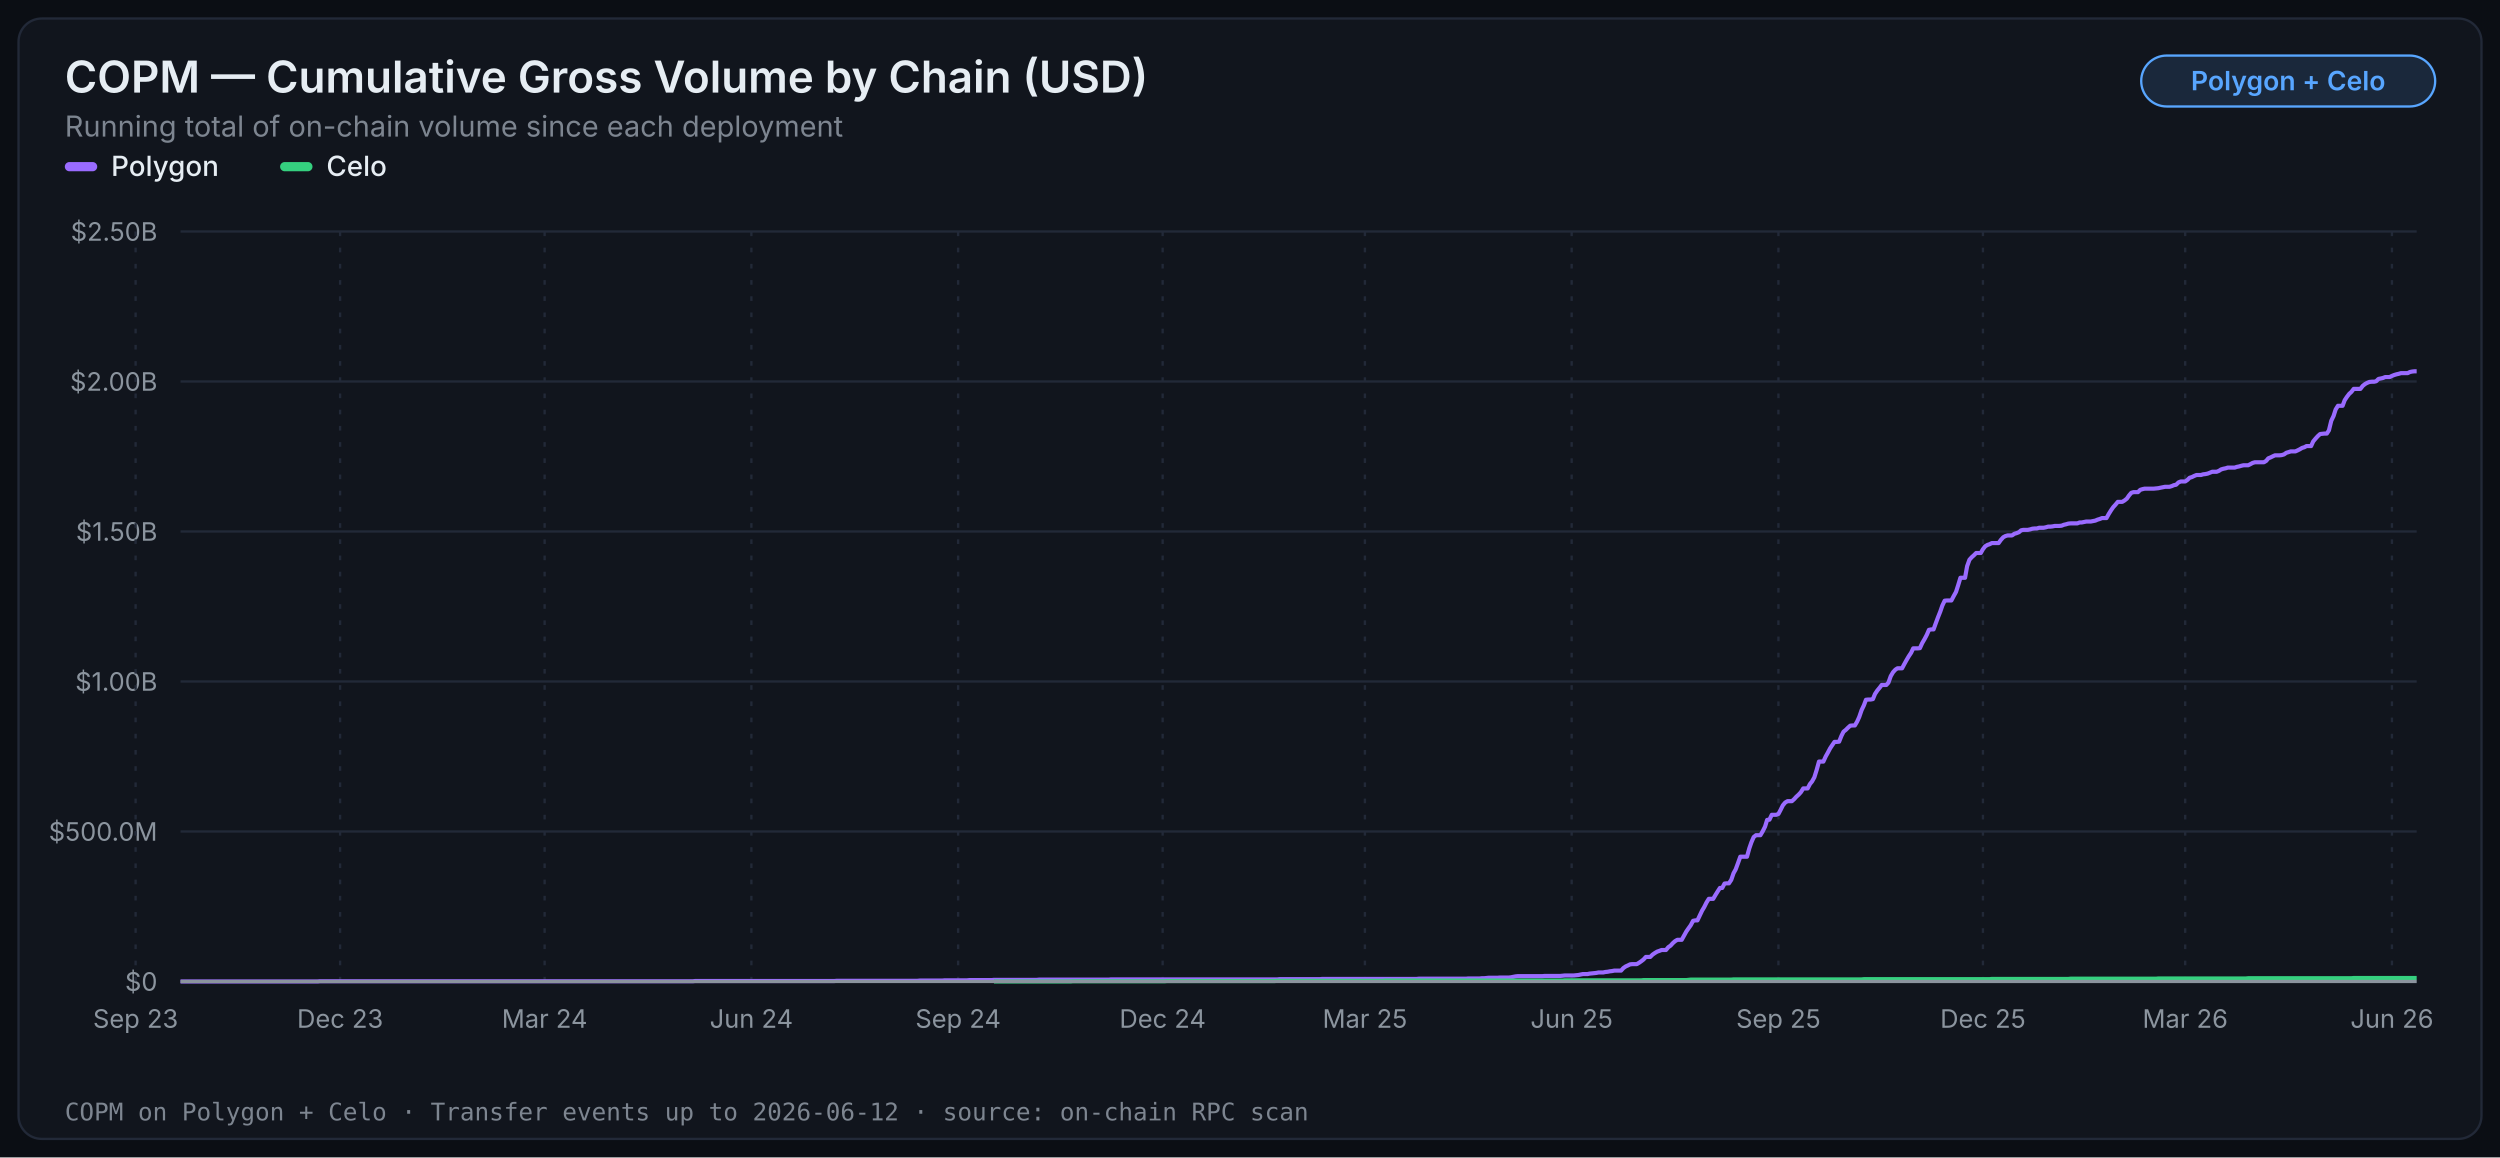
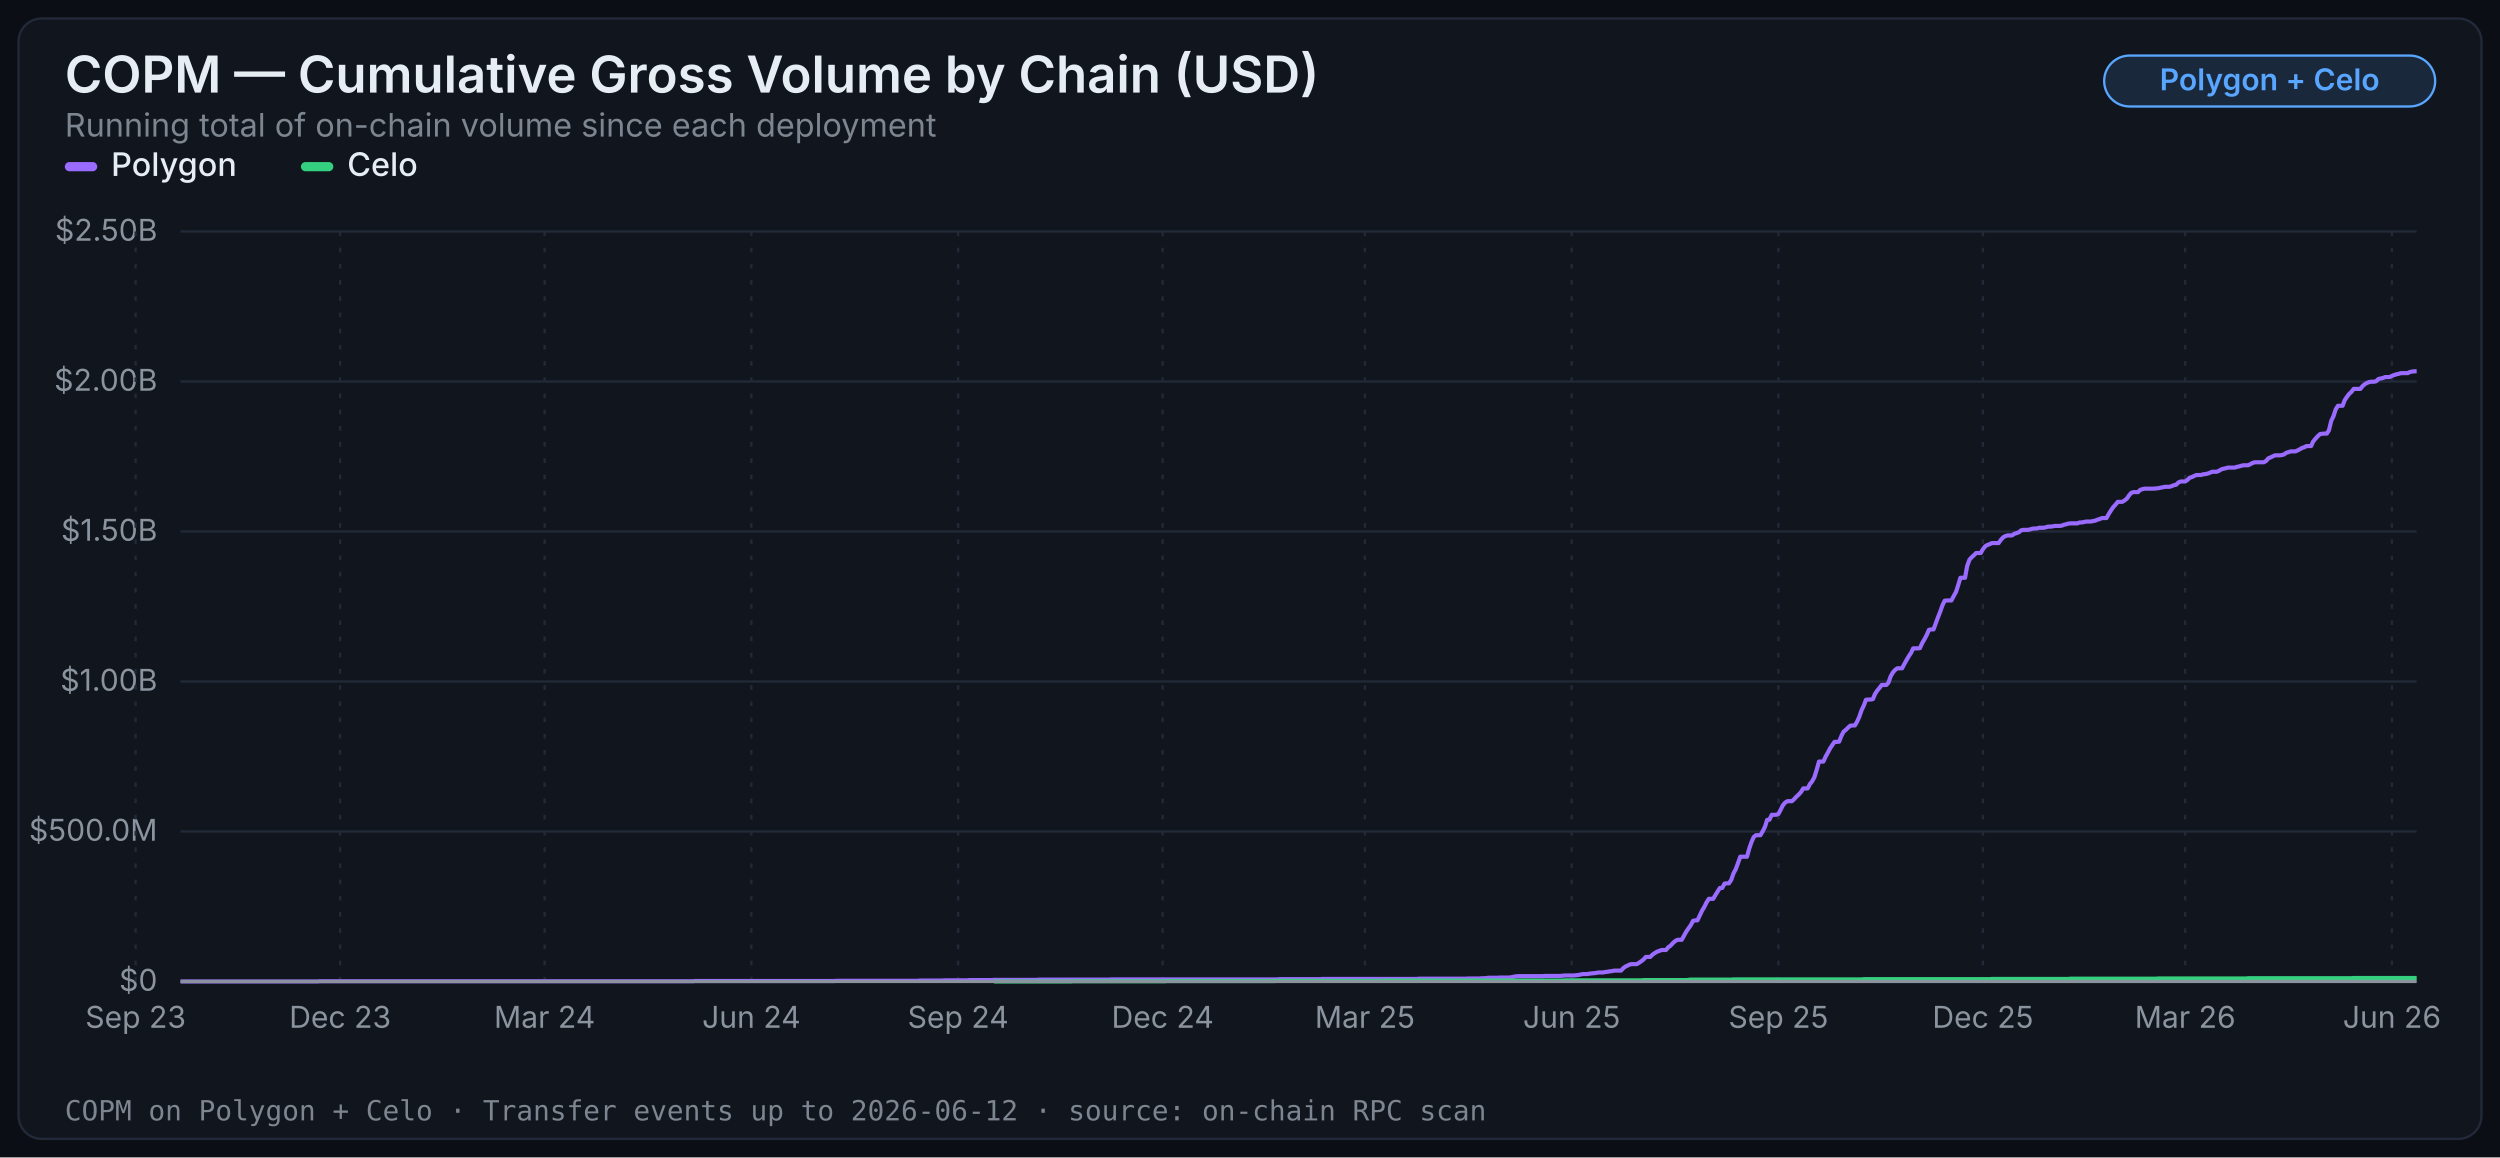
<svg xmlns="http://www.w3.org/2000/svg" width="1080" height="500" viewBox="0 0 1080 500" role="img" aria-label="COPM — Cumulative Gross Volume by Chain (USD)">
  <style>
-     .title { font: 600 19px -apple-system, 'Segoe UI', system-ui, sans-serif; fill: #e6edf3; }
-     .subtitle { font: 400 12.5px -apple-system, 'Segoe UI', system-ui, sans-serif; fill: #7d8590; }
-     .axis { font: 400 11px -apple-system, 'Segoe UI', system-ui, sans-serif; fill: #8b949e; }
-     .label { font: 500 12px -apple-system, 'Segoe UI', system-ui, sans-serif; fill: #e6edf3; }
-     .annot { font: 600 11.5px -apple-system, 'Segoe UI', system-ui, sans-serif; }
-     .badge { font: 600 11.5px -apple-system, 'Segoe UI', system-ui, sans-serif; }
-     .footer { font: 400 10.5px ui-monospace, 'SF Mono', Menlo, monospace; fill: #7d8590; }
+     .title { font: 600 22px -apple-system, 'Segoe UI', system-ui, sans-serif; fill: #e6edf3; }
+     .subtitle { font: 400 14px -apple-system, 'Segoe UI', system-ui, sans-serif; fill: #7d8590; }
+     .axis { font: 400 13px -apple-system, 'Segoe UI', system-ui, sans-serif; fill: #8b949e; }
+     .label { font: 500 14px -apple-system, 'Segoe UI', system-ui, sans-serif; fill: #e6edf3; }
+     .annot { font: 600 13px -apple-system, 'Segoe UI', system-ui, sans-serif; }
+     .badge { font: 600 13px -apple-system, 'Segoe UI', system-ui, sans-serif; }
+     .footer { font: 400 12px ui-monospace, 'SF Mono', Menlo, monospace; fill: #7d8590; }
  </style>
  <defs />
  <rect width="1080" height="500" fill="#0b0e14" />
  <rect x="8" y="8" width="1064" height="484" rx="10" fill="#11151d" stroke="#222938" stroke-width="1" />
  <text x="28" y="40" class="title">COPM — Cumulative Gross Volume by Chain (USD)</text>
-   <rect x="925" y="24" width="127" height="22" rx="11" fill="#58a6ff22" stroke="#58a6ff" stroke-width="1" />
-   <text x="988.5" y="39" class="badge" fill="#58a6ff" text-anchor="middle">Polygon + Celo</text>
+   <rect x="909" y="24" width="143" height="22" rx="11" fill="#58a6ff22" stroke="#58a6ff" stroke-width="1" />
+   <text x="980.5" y="39" class="badge" fill="#58a6ff" text-anchor="middle">Polygon + Celo</text>
  <text x="28" y="59" class="subtitle">Running total of on-chain volume since each deployment</text>
  <line x1="78" y1="424" x2="1044" y2="424" stroke="#222938" stroke-width="1" />
  <text x="68" y="428" class="axis" text-anchor="end">$0</text>
  <line x1="78" y1="359.2" x2="1044" y2="359.2" stroke="#222938" stroke-width="1" />
  <text x="68" y="363.2" class="axis" text-anchor="end">$500.0M</text>
  <line x1="78" y1="294.4" x2="1044" y2="294.4" stroke="#222938" stroke-width="1" />
  <text x="68" y="298.4" class="axis" text-anchor="end">$1.00B</text>
  <line x1="78" y1="229.6" x2="1044" y2="229.6" stroke="#222938" stroke-width="1" />
  <text x="68" y="233.6" class="axis" text-anchor="end">$1.50B</text>
  <line x1="78" y1="164.8" x2="1044" y2="164.8" stroke="#222938" stroke-width="1" />
  <text x="68" y="168.8" class="axis" text-anchor="end">$2.00B</text>
  <line x1="78" y1="100" x2="1044" y2="100" stroke="#222938" stroke-width="1" />
  <text x="68" y="104" class="axis" text-anchor="end">$2.50B</text>
  <line x1="58.583" y1="100" x2="58.583" y2="424" stroke="#222938" stroke-width="1" stroke-dasharray="2,5" />
  <text x="58.583" y="444" class="axis" text-anchor="middle">Sep 23</text>
  <line x1="146.931" y1="100" x2="146.931" y2="424" stroke="#222938" stroke-width="1" stroke-dasharray="2,5" />
  <text x="146.931" y="444" class="axis" text-anchor="middle">Dec 23</text>
  <line x1="235.278" y1="100" x2="235.278" y2="424" stroke="#222938" stroke-width="1" stroke-dasharray="2,5" />
  <text x="235.278" y="444" class="axis" text-anchor="middle">Mar 24</text>
  <line x1="324.597" y1="100" x2="324.597" y2="424" stroke="#222938" stroke-width="1" stroke-dasharray="2,5" />
  <text x="324.597" y="444" class="axis" text-anchor="middle">Jun 24</text>
  <line x1="413.916" y1="100" x2="413.916" y2="424" stroke="#222938" stroke-width="1" stroke-dasharray="2,5" />
  <text x="413.916" y="444" class="axis" text-anchor="middle">Sep 24</text>
  <line x1="502.263" y1="100" x2="502.263" y2="424" stroke="#222938" stroke-width="1" stroke-dasharray="2,5" />
  <text x="502.263" y="444" class="axis" text-anchor="middle">Dec 24</text>
  <line x1="589.64" y1="100" x2="589.64" y2="424" stroke="#222938" stroke-width="1" stroke-dasharray="2,5" />
  <text x="589.64" y="444" class="axis" text-anchor="middle">Mar 25</text>
  <line x1="678.959" y1="100" x2="678.959" y2="424" stroke="#222938" stroke-width="1" stroke-dasharray="2,5" />
  <text x="678.959" y="444" class="axis" text-anchor="middle">Jun 25</text>
  <line x1="768.277" y1="100" x2="768.277" y2="424" stroke="#222938" stroke-width="1" stroke-dasharray="2,5" />
  <text x="768.277" y="444" class="axis" text-anchor="middle">Sep 25</text>
  <line x1="856.625" y1="100" x2="856.625" y2="424" stroke="#222938" stroke-width="1" stroke-dasharray="2,5" />
  <text x="856.625" y="444" class="axis" text-anchor="middle">Dec 25</text>
  <line x1="944.002" y1="100" x2="944.002" y2="424" stroke="#222938" stroke-width="1" stroke-dasharray="2,5" />
  <text x="944.002" y="444" class="axis" text-anchor="middle">Mar 26</text>
  <line x1="1033.321" y1="100" x2="1033.321" y2="424" stroke="#222938" stroke-width="1" stroke-dasharray="2,5" />
  <text x="1033.321" y="444" class="axis" text-anchor="middle">Jun 26</text>
  <rect x="28" y="70" width="14" height="4" rx="2" fill="#9a6bff" />
  <text x="48" y="76" class="label">Polygon</text>
-   <rect x="121" y="70" width="14" height="4" rx="2" fill="#35d07f" />
-   <text x="141" y="76" class="label">Celo</text>
+   <rect x="130" y="70" width="14" height="4" rx="2" fill="#35d07f" />
+   <text x="150" y="76" class="label">Celo</text>
  <path d="M 78.0 424.0 L 79.0 424.0 L 79.9 424.0 L 80.9 424.0 L 81.9 424.0 L 82.9 424.0 L 83.8 424.0 L 84.8 424.0 L 85.8 424.0 L 86.7 424.0 L 87.7 424.0 L 88.7 424.0 L 89.7 424.0 L 90.6 424.0 L 91.6 424.0 L 92.6 424.0 L 93.5 424.0 L 94.5 424.0 L 95.5 424.0 L 96.4 424.0 L 97.4 424.0 L 98.4 424.0 L 99.4 424.0 L 100.3 424.0 L 101.3 424.0 L 102.3 424.0 L 103.2 424.0 L 104.2 424.0 L 105.2 424.0 L 106.2 424.0 L 107.1 424.0 L 108.1 424.0 L 109.1 424.0 L 110.0 424.0 L 111.0 424.0 L 112.0 424.0 L 113.0 424.0 L 113.9 424.0 L 114.9 424.0 L 115.9 424.0 L 116.8 424.0 L 117.8 424.0 L 118.8 424.0 L 119.7 424.0 L 120.7 424.0 L 121.7 424.0 L 122.7 424.0 L 123.6 424.0 L 124.6 424.0 L 125.6 424.0 L 126.5 424.0 L 127.5 424.0 L 128.5 424.0 L 129.5 424.0 L 130.4 424.0 L 131.4 424.0 L 132.4 424.0 L 133.3 424.0 L 134.3 424.0 L 135.3 424.0 L 136.3 424.0 L 137.2 424.0 L 138.2 423.9 L 139.2 423.9 L 140.1 423.9 L 141.1 423.9 L 142.1 423.9 L 143.0 423.9 L 144.0 423.9 L 145.0 423.9 L 146.0 423.9 L 146.9 423.9 L 147.9 423.9 L 148.9 423.9 L 149.8 423.9 L 150.8 423.9 L 151.8 423.9 L 152.8 423.9 L 153.7 423.9 L 154.7 423.9 L 155.7 423.9 L 156.6 423.9 L 157.6 423.9 L 158.6 423.9 L 159.6 423.9 L 160.5 423.9 L 161.5 423.9 L 162.5 423.9 L 163.4 423.9 L 164.4 423.9 L 165.4 423.9 L 166.3 423.9 L 167.3 423.9 L 168.3 423.9 L 169.3 423.9 L 170.2 423.9 L 171.2 423.9 L 172.2 423.9 L 173.1 423.9 L 174.1 423.9 L 175.1 423.9 L 176.1 423.9 L 177.0 423.9 L 178.0 423.9 L 179.0 423.9 L 179.9 423.9 L 180.9 423.9 L 181.9 423.9 L 182.9 423.9 L 183.8 423.9 L 184.8 423.9 L 185.8 423.9 L 186.7 423.9 L 187.7 423.9 L 188.7 423.9 L 189.6 423.9 L 190.6 423.9 L 191.6 423.9 L 192.6 423.9 L 193.5 423.9 L 194.5 423.9 L 195.5 423.9 L 196.4 423.9 L 197.4 423.9 L 198.4 423.9 L 199.4 423.9 L 200.3 423.9 L 201.3 423.9 L 202.3 423.9 L 203.2 423.9 L 204.2 423.9 L 205.2 423.9 L 206.2 423.9 L 207.1 423.9 L 208.1 423.9 L 209.1 423.9 L 210.0 423.9 L 211.0 423.9 L 212.0 423.9 L 212.9 423.9 L 213.9 423.9 L 214.9 423.9 L 215.9 423.9 L 216.8 423.9 L 217.8 423.9 L 218.8 423.9 L 219.7 423.9 L 220.7 423.9 L 221.7 423.9 L 222.7 423.9 L 223.6 423.9 L 224.6 423.9 L 225.6 423.9 L 226.5 423.9 L 227.5 423.9 L 228.5 423.9 L 229.5 423.9 L 230.4 423.9 L 231.4 423.9 L 232.4 423.9 L 233.3 423.9 L 234.3 423.9 L 235.3 423.9 L 236.2 423.9 L 237.2 423.9 L 238.2 423.9 L 239.2 423.9 L 240.1 423.9 L 241.1 423.9 L 242.1 423.9 L 243.0 423.9 L 244.0 423.9 L 245.0 423.9 L 246.0 423.9 L 246.9 423.9 L 247.9 423.9 L 248.9 423.9 L 249.8 423.9 L 250.8 423.9 L 251.8 423.9 L 252.8 423.9 L 253.7 423.9 L 254.7 423.9 L 255.7 423.9 L 256.6 423.9 L 257.6 423.9 L 258.6 423.9 L 259.5 423.9 L 260.5 423.9 L 261.5 423.9 L 262.5 423.9 L 263.4 423.9 L 264.4 423.9 L 265.4 423.9 L 266.3 423.9 L 267.3 423.9 L 268.3 423.9 L 269.3 423.9 L 270.2 423.9 L 271.2 423.9 L 272.2 423.9 L 273.1 423.9 L 274.1 423.9 L 275.1 423.9 L 276.1 423.9 L 277.0 423.9 L 278.0 423.9 L 279.0 423.9 L 279.9 423.9 L 280.9 423.9 L 281.9 423.9 L 282.9 423.9 L 283.8 423.9 L 284.8 423.9 L 285.8 423.9 L 286.7 423.9 L 287.7 423.9 L 288.7 423.9 L 289.6 423.9 L 290.6 423.9 L 291.6 423.9 L 292.6 423.9 L 293.5 423.9 L 294.5 423.9 L 295.5 423.9 L 296.4 423.9 L 297.4 423.9 L 298.4 423.9 L 299.4 423.9 L 300.3 423.8 L 301.3 423.8 L 302.3 423.8 L 303.2 423.8 L 304.2 423.8 L 305.2 423.8 L 306.2 423.8 L 307.1 423.8 L 308.1 423.8 L 309.1 423.8 L 310.0 423.8 L 311.0 423.8 L 312.0 423.8 L 312.9 423.8 L 313.9 423.8 L 314.9 423.8 L 315.9 423.8 L 316.8 423.8 L 317.8 423.8 L 318.8 423.8 L 319.7 423.8 L 320.7 423.8 L 321.7 423.8 L 322.7 423.8 L 323.6 423.8 L 324.6 423.8 L 325.6 423.8 L 326.5 423.8 L 327.5 423.8 L 328.5 423.8 L 329.5 423.8 L 330.4 423.8 L 331.4 423.8 L 332.4 423.8 L 333.3 423.8 L 334.3 423.8 L 335.3 423.8 L 336.2 423.8 L 337.2 423.8 L 338.2 423.8 L 339.2 423.8 L 340.1 423.8 L 341.1 423.8 L 342.1 423.8 L 343.0 423.8 L 344.0 423.8 L 345.0 423.8 L 346.0 423.8 L 346.9 423.8 L 347.9 423.8 L 348.9 423.8 L 349.8 423.8 L 350.8 423.8 L 351.8 423.8 L 352.8 423.8 L 353.7 423.8 L 354.7 423.8 L 355.7 423.8 L 356.6 423.8 L 357.6 423.8 L 358.6 423.8 L 359.5 423.8 L 360.5 423.8 L 361.5 423.7 L 362.5 423.7 L 363.4 423.7 L 364.4 423.7 L 365.4 423.7 L 366.3 423.7 L 367.3 423.7 L 368.3 423.7 L 369.3 423.7 L 370.2 423.7 L 371.2 423.7 L 372.2 423.7 L 373.1 423.7 L 374.1 423.7 L 375.1 423.7 L 376.1 423.7 L 377.0 423.7 L 378.0 423.7 L 379.0 423.7 L 379.9 423.7 L 380.9 423.7 L 381.9 423.7 L 382.8 423.7 L 383.8 423.7 L 384.8 423.7 L 385.8 423.7 L 386.7 423.7 L 387.7 423.7 L 388.7 423.7 L 389.6 423.7 L 390.6 423.7 L 391.6 423.7 L 392.6 423.7 L 393.5 423.7 L 394.5 423.7 L 395.5 423.7 L 396.4 423.7 L 397.4 423.6 L 398.4 423.6 L 399.4 423.6 L 400.3 423.6 L 401.3 423.6 L 402.3 423.6 L 403.2 423.6 L 404.2 423.6 L 405.2 423.6 L 406.1 423.6 L 407.1 423.6 L 408.1 423.5 L 409.1 423.5 L 410.0 423.5 L 411.0 423.5 L 412.0 423.5 L 412.9 423.5 L 413.9 423.5 L 414.9 423.5 L 415.9 423.5 L 416.8 423.5 L 417.8 423.5 L 418.8 423.4 L 419.7 423.4 L 420.7 423.4 L 421.7 423.4 L 422.7 423.4 L 423.6 423.4 L 424.6 423.4 L 425.6 423.4 L 426.5 423.4 L 427.5 423.4 L 428.5 423.4 L 429.4 423.3 L 430.4 423.3 L 431.4 423.3 L 432.4 423.3 L 433.3 423.3 L 434.3 423.3 L 435.3 423.3 L 436.2 423.3 L 437.2 423.3 L 438.2 423.3 L 439.2 423.3 L 440.1 423.3 L 441.1 423.3 L 442.1 423.3 L 443.0 423.3 L 444.0 423.3 L 445.0 423.3 L 446.0 423.3 L 446.9 423.3 L 447.9 423.3 L 448.9 423.2 L 449.8 423.2 L 450.8 423.2 L 451.8 423.2 L 452.7 423.2 L 453.7 423.2 L 454.7 423.2 L 455.7 423.2 L 456.6 423.2 L 457.6 423.2 L 458.6 423.2 L 459.5 423.2 L 460.5 423.2 L 461.5 423.2 L 462.5 423.2 L 463.4 423.2 L 464.4 423.2 L 465.4 423.2 L 466.3 423.2 L 467.3 423.2 L 468.3 423.2 L 469.3 423.2 L 470.2 423.2 L 471.2 423.2 L 472.2 423.2 L 473.1 423.2 L 474.1 423.2 L 475.1 423.2 L 476.1 423.2 L 477.0 423.2 L 478.0 423.2 L 479.0 423.2 L 479.9 423.1 L 480.9 423.1 L 481.9 423.1 L 482.8 423.1 L 483.8 423.1 L 484.8 423.1 L 485.8 423.1 L 486.7 423.1 L 487.7 423.1 L 488.7 423.1 L 489.6 423.1 L 490.6 423.1 L 491.6 423.1 L 492.6 423.1 L 493.5 423.1 L 494.5 423.1 L 495.5 423.1 L 496.4 423.1 L 497.4 423.1 L 498.4 423.1 L 499.4 423.1 L 500.3 423.1 L 501.3 423.1 L 502.3 423.1 L 503.2 423.1 L 504.2 423.1 L 505.2 423.1 L 506.1 423.1 L 507.1 423.1 L 508.1 423.1 L 509.1 423.1 L 510.0 423.1 L 511.0 423.1 L 512.0 423.1 L 512.9 423.1 L 513.9 423.1 L 514.9 423.1 L 515.9 423.1 L 516.8 423.1 L 517.8 423.1 L 518.8 423.1 L 519.7 423.1 L 520.7 423.1 L 521.7 423.1 L 522.7 423.1 L 523.6 423.1 L 524.6 423.1 L 525.6 423.1 L 526.5 423.1 L 527.5 423.1 L 528.5 423.1 L 529.4 423.1 L 530.4 423.1 L 531.4 423.1 L 532.4 423.1 L 533.3 423.1 L 534.3 423.1 L 535.3 423.1 L 536.2 423.1 L 537.2 423.1 L 538.2 423.1 L 539.2 423.1 L 540.1 423.1 L 541.1 423.1 L 542.1 423.1 L 543.0 423.1 L 544.0 423.1 L 545.0 423.1 L 546.0 423.1 L 546.9 423.1 L 547.9 423.1 L 548.9 423.1 L 549.8 423.1 L 550.8 423.1 L 551.8 423.1 L 552.7 423.0 L 553.7 423.0 L 554.7 423.0 L 555.7 423.0 L 556.6 423.0 L 557.6 423.0 L 558.6 423.0 L 559.5 423.0 L 560.5 423.0 L 561.5 423.0 L 562.5 423.0 L 563.4 423.0 L 564.4 423.0 L 565.4 423.0 L 566.3 423.0 L 567.3 423.0 L 568.3 423.0 L 569.3 423.0 L 570.2 423.0 L 571.2 422.9 L 572.2 422.9 L 573.1 422.9 L 574.1 422.9 L 575.1 422.9 L 576.0 422.9 L 577.0 422.9 L 578.0 422.9 L 579.0 422.9 L 579.9 422.9 L 580.9 422.9 L 581.9 422.9 L 582.8 422.9 L 583.8 422.9 L 584.8 422.9 L 585.8 422.9 L 586.7 422.9 L 587.7 422.9 L 588.7 422.9 L 589.6 422.9 L 590.6 422.9 L 591.6 422.9 L 592.6 422.9 L 593.5 422.9 L 594.5 422.9 L 595.5 422.9 L 596.4 422.9 L 597.4 422.9 L 598.4 422.9 L 599.3 422.9 L 600.3 422.9 L 601.3 422.9 L 602.3 422.9 L 603.2 422.9 L 604.2 422.9 L 605.2 422.9 L 606.1 422.9 L 607.1 422.9 L 608.1 422.9 L 609.1 422.9 L 610.0 422.9 L 611.0 422.9 L 612.0 422.9 L 612.9 422.8 L 613.9 422.8 L 614.9 422.8 L 615.9 422.8 L 616.8 422.8 L 617.8 422.8 L 618.8 422.8 L 619.7 422.8 L 620.7 422.8 L 621.7 422.8 L 622.6 422.8 L 623.6 422.8 L 624.6 422.8 L 625.6 422.8 L 626.5 422.8 L 627.5 422.8 L 628.5 422.8 L 629.4 422.8 L 630.4 422.8 L 631.4 422.8 L 632.4 422.8 L 633.3 422.8 L 634.3 422.7 L 635.3 422.7 L 636.2 422.7 L 637.2 422.7 L 638.2 422.7 L 639.2 422.7 L 640.1 422.6 L 641.1 422.6 L 642.1 422.5 L 643.0 422.4 L 644.0 422.4 L 645.0 422.4 L 645.9 422.4 L 646.9 422.4 L 647.9 422.3 L 648.9 422.3 L 649.8 422.3 L 650.8 422.3 L 651.8 422.3 L 652.7 422.2 L 653.7 422.0 L 654.7 421.8 L 655.7 421.7 L 656.6 421.7 L 657.6 421.7 L 658.6 421.7 L 659.5 421.7 L 660.5 421.7 L 661.5 421.7 L 662.5 421.7 L 663.4 421.7 L 664.4 421.7 L 665.4 421.7 L 666.3 421.7 L 667.3 421.6 L 668.3 421.6 L 669.3 421.6 L 670.2 421.6 L 671.2 421.6 L 672.2 421.6 L 673.1 421.6 L 674.1 421.6 L 675.1 421.5 L 676.0 421.4 L 677.0 421.4 L 678.0 421.4 L 679.0 421.4 L 679.9 421.4 L 680.9 421.3 L 681.9 421.2 L 682.8 421.0 L 683.8 420.8 L 684.8 420.8 L 685.8 420.8 L 686.7 420.6 L 687.7 420.5 L 688.7 420.4 L 689.6 420.3 L 690.6 420.1 L 691.6 420.1 L 692.6 420.1 L 693.5 419.9 L 694.5 419.8 L 695.5 419.6 L 696.4 419.5 L 697.4 419.3 L 698.4 419.3 L 699.3 419.3 L 700.3 419.3 L 701.3 418.2 L 702.3 417.5 L 703.2 417.1 L 704.2 416.6 L 705.2 416.5 L 706.1 416.5 L 707.1 416.5 L 708.1 415.9 L 709.1 415.2 L 710.0 414.5 L 711.0 413.4 L 712.0 413.4 L 712.9 413.4 L 713.9 412.4 L 714.9 411.7 L 715.9 411.1 L 716.8 410.8 L 717.8 410.4 L 718.8 410.4 L 719.7 410.4 L 720.7 409.2 L 721.7 408.5 L 722.6 407.5 L 723.6 406.6 L 724.6 406.0 L 725.6 406.0 L 726.5 406.0 L 727.5 404.2 L 728.5 402.4 L 729.4 401.1 L 730.4 399.7 L 731.4 397.8 L 732.4 397.6 L 733.3 397.6 L 734.3 395.5 L 735.3 393.4 L 736.2 391.9 L 737.2 389.9 L 738.2 388.3 L 739.2 388.3 L 740.1 388.3 L 741.1 386.6 L 742.1 385.0 L 743.0 383.6 L 744.0 383.6 L 745.0 381.7 L 745.9 381.6 L 746.9 381.6 L 747.9 380.1 L 748.9 377.2 L 749.8 375.6 L 750.8 372.9 L 751.8 370.1 L 752.7 370.1 L 753.7 370.1 L 754.7 370.1 L 755.7 366.5 L 756.6 363.9 L 757.6 361.6 L 758.6 360.8 L 759.5 360.8 L 760.5 360.8 L 761.5 359.1 L 762.5 357.1 L 763.4 354.2 L 764.4 354.1 L 765.4 352.0 L 766.3 352.0 L 767.3 352.0 L 768.3 351.6 L 769.2 349.9 L 770.2 347.9 L 771.2 346.7 L 772.2 346.1 L 773.1 346.1 L 774.1 346.1 L 775.1 345.2 L 776.0 344.2 L 777.0 343.3 L 778.0 342.2 L 779.0 340.6 L 779.9 340.6 L 780.9 340.6 L 781.9 338.7 L 782.8 337.6 L 783.8 335.8 L 784.8 332.6 L 785.8 329.0 L 786.7 329.0 L 787.7 329.0 L 788.7 326.8 L 789.6 325.2 L 790.6 323.3 L 791.6 321.8 L 792.5 320.5 L 793.5 320.5 L 794.5 320.4 L 795.5 317.9 L 796.4 316.1 L 797.4 315.3 L 798.4 314.3 L 799.3 313.5 L 800.3 313.4 L 801.3 313.4 L 802.3 311.7 L 803.2 309.7 L 804.2 306.8 L 805.2 304.7 L 806.1 302.3 L 807.1 302.2 L 808.1 302.2 L 809.1 302.0 L 810.0 299.8 L 811.0 298.3 L 812.0 297.1 L 812.9 295.9 L 813.9 295.9 L 814.9 295.9 L 815.8 294.9 L 816.8 292.1 L 817.8 290.4 L 818.8 289.3 L 819.7 288.7 L 820.7 288.7 L 821.7 288.7 L 822.6 287.0 L 823.6 285.2 L 824.6 283.5 L 825.6 282.0 L 826.5 280.1 L 827.5 280.1 L 828.5 280.1 L 829.4 280.0 L 830.4 277.8 L 831.4 276.1 L 832.4 274.2 L 833.3 272.1 L 834.3 271.9 L 835.3 271.9 L 836.2 269.4 L 837.2 266.7 L 838.2 264.2 L 839.1 261.6 L 840.1 259.5 L 841.1 259.4 L 842.1 259.4 L 843.0 259.4 L 844.0 257.5 L 845.0 255.7 L 845.9 252.9 L 846.9 249.6 L 847.9 249.6 L 848.9 249.6 L 849.8 244.6 L 850.8 241.8 L 851.8 240.7 L 852.7 239.9 L 853.7 238.9 L 854.7 238.9 L 855.7 238.9 L 856.6 237.3 L 857.6 236.0 L 858.6 235.4 L 859.5 235.1 L 860.5 234.6 L 861.5 234.6 L 862.5 234.6 L 863.4 234.6 L 864.4 233.2 L 865.4 232.1 L 866.3 231.6 L 867.3 231.3 L 868.3 231.3 L 869.2 231.3 L 870.2 230.6 L 871.2 230.3 L 872.2 229.9 L 873.1 229.1 L 874.1 228.9 L 875.1 228.9 L 876.0 228.9 L 877.0 228.7 L 878.0 228.4 L 879.0 228.3 L 879.9 228.3 L 880.9 228.0 L 881.9 228.0 L 882.8 228.0 L 883.8 227.8 L 884.8 227.5 L 885.8 227.5 L 886.7 227.4 L 887.7 227.2 L 888.7 227.2 L 889.6 227.2 L 890.6 227.1 L 891.6 226.7 L 892.5 226.5 L 893.5 226.2 L 894.5 226.1 L 895.5 226.1 L 896.4 226.1 L 897.4 226.1 L 898.4 225.7 L 899.3 225.7 L 900.3 225.5 L 901.3 225.3 L 902.3 225.3 L 903.2 225.3 L 904.2 225.1 L 905.2 224.9 L 906.1 224.5 L 907.1 224.2 L 908.1 223.8 L 909.1 223.8 L 910.0 223.8 L 911.0 222.0 L 912.0 220.4 L 912.9 219.1 L 913.9 218.0 L 914.9 216.8 L 915.8 216.8 L 916.8 216.8 L 917.8 216.2 L 918.8 215.4 L 919.7 214.1 L 920.7 212.9 L 921.7 212.6 L 922.6 212.6 L 923.6 212.6 L 924.6 211.6 L 925.6 211.3 L 926.5 211.1 L 927.5 211.1 L 928.5 211.1 L 929.4 211.1 L 930.4 211.1 L 931.4 211.0 L 932.4 210.9 L 933.3 210.7 L 934.3 210.5 L 935.3 210.3 L 936.2 210.3 L 937.2 210.3 L 938.2 210.0 L 939.1 209.6 L 940.1 209.4 L 941.1 208.4 L 942.1 208.0 L 943.0 208.0 L 944.0 208.0 L 945.0 207.3 L 945.9 206.4 L 946.9 206.1 L 947.9 205.6 L 948.9 205.2 L 949.8 205.2 L 950.8 205.2 L 951.8 204.9 L 952.7 204.8 L 953.7 204.6 L 954.7 204.2 L 955.7 203.8 L 956.6 203.8 L 957.6 203.8 L 958.6 203.4 L 959.5 202.8 L 960.5 202.5 L 961.5 202.3 L 962.4 202.0 L 963.4 202.0 L 964.4 202.0 L 965.4 202.0 L 966.3 201.7 L 967.3 201.5 L 968.3 201.2 L 969.2 201.0 L 970.2 201.0 L 971.2 201.0 L 972.2 200.5 L 973.1 200.0 L 974.1 199.7 L 975.1 199.7 L 976.0 199.7 L 977.0 199.7 L 978.0 199.7 L 979.0 199.1 L 979.9 198.0 L 980.9 197.6 L 981.9 197.1 L 982.8 196.7 L 983.8 196.7 L 984.8 196.7 L 985.7 196.6 L 986.7 196.3 L 987.7 195.6 L 988.7 195.3 L 989.6 195.0 L 990.6 195.0 L 991.6 195.0 L 992.5 194.6 L 993.5 194.1 L 994.5 193.5 L 995.5 193.2 L 996.4 192.7 L 997.4 192.7 L 998.4 192.7 L 999.3 190.7 L 1000.3 189.5 L 1001.3 188.4 L 1002.3 187.5 L 1003.2 187.4 L 1004.2 187.3 L 1005.2 187.3 L 1006.1 185.9 L 1007.1 181.8 L 1008.1 179.7 L 1009.0 176.9 L 1010.0 175.3 L 1011.0 175.3 L 1012.0 175.3 L 1012.9 172.9 L 1013.9 171.4 L 1014.9 170.1 L 1015.8 169.3 L 1016.8 168.0 L 1017.8 168.0 L 1018.8 168.0 L 1019.7 168.0 L 1020.7 166.7 L 1021.7 165.9 L 1022.6 165.4 L 1023.6 165.0 L 1024.6 164.9 L 1025.6 164.9 L 1026.5 164.7 L 1027.5 163.7 L 1028.5 163.5 L 1029.4 163.3 L 1030.4 162.9 L 1031.4 162.9 L 1032.3 162.9 L 1033.3 162.4 L 1034.3 162.0 L 1035.3 161.7 L 1036.2 161.5 L 1037.2 161.2 L 1038.2 161.2 L 1039.1 161.2 L 1040.1 161.2 L 1041.1 160.7 L 1042.1 160.5 L 1043.0 160.4 L 1044.0 160.4" stroke="#9a6bff" stroke-width="1.8" fill="none" stroke-linejoin="round" />
  <path d="M 429.4 424.0 L 430.4 424.0 L 431.4 424.0 L 432.4 424.0 L 433.3 424.0 L 434.3 424.0 L 435.3 424.0 L 436.2 424.0 L 437.2 424.0 L 438.2 424.0 L 439.2 424.0 L 440.1 424.0 L 441.1 424.0 L 442.1 424.0 L 443.0 424.0 L 444.0 424.0 L 445.0 424.0 L 446.0 424.0 L 446.9 424.0 L 447.9 424.0 L 448.9 424.0 L 449.8 424.0 L 450.8 424.0 L 451.8 424.0 L 452.7 424.0 L 453.7 424.0 L 454.7 424.0 L 455.7 424.0 L 456.6 424.0 L 457.6 424.0 L 458.6 424.0 L 459.5 424.0 L 460.5 424.0 L 461.5 424.0 L 462.5 424.0 L 463.4 423.9 L 464.4 423.9 L 465.4 423.9 L 466.3 423.9 L 467.3 423.9 L 468.3 423.9 L 469.3 423.9 L 470.2 423.9 L 471.2 423.9 L 472.2 423.9 L 473.1 423.9 L 474.1 423.9 L 475.1 423.9 L 476.1 423.9 L 477.0 423.9 L 478.0 423.9 L 479.0 423.9 L 479.9 423.9 L 480.9 423.9 L 481.9 423.9 L 482.8 423.9 L 483.8 423.9 L 484.8 423.9 L 485.8 423.9 L 486.7 423.9 L 487.7 423.9 L 488.7 423.9 L 489.6 423.9 L 490.6 423.9 L 491.6 423.9 L 492.6 423.9 L 493.5 423.9 L 494.5 423.9 L 495.5 423.9 L 496.4 423.9 L 497.4 423.9 L 498.4 423.9 L 499.4 423.9 L 500.3 423.9 L 501.3 423.9 L 502.3 423.9 L 503.2 423.9 L 504.2 423.8 L 505.2 423.8 L 506.1 423.8 L 507.1 423.8 L 508.1 423.8 L 509.1 423.8 L 510.0 423.8 L 511.0 423.8 L 512.0 423.8 L 512.9 423.8 L 513.9 423.8 L 514.9 423.8 L 515.9 423.8 L 516.8 423.8 L 517.8 423.8 L 518.8 423.8 L 519.7 423.8 L 520.7 423.8 L 521.7 423.8 L 522.7 423.8 L 523.6 423.8 L 524.6 423.8 L 525.6 423.8 L 526.5 423.8 L 527.5 423.8 L 528.5 423.8 L 529.4 423.8 L 530.4 423.8 L 531.4 423.8 L 532.4 423.8 L 533.3 423.8 L 534.3 423.8 L 535.3 423.8 L 536.2 423.8 L 537.2 423.8 L 538.2 423.8 L 539.2 423.8 L 540.1 423.8 L 541.1 423.8 L 542.1 423.8 L 543.0 423.8 L 544.0 423.8 L 545.0 423.8 L 546.0 423.8 L 546.9 423.8 L 547.9 423.8 L 548.9 423.8 L 549.8 423.8 L 550.8 423.8 L 551.8 423.7 L 552.7 423.7 L 553.7 423.7 L 554.7 423.7 L 555.7 423.7 L 556.6 423.7 L 557.6 423.7 L 558.6 423.7 L 559.5 423.7 L 560.5 423.7 L 561.5 423.7 L 562.5 423.7 L 563.4 423.7 L 564.4 423.7 L 565.4 423.7 L 566.3 423.7 L 567.3 423.7 L 568.3 423.7 L 569.3 423.7 L 570.2 423.7 L 571.2 423.7 L 572.2 423.7 L 573.1 423.7 L 574.1 423.7 L 575.1 423.7 L 576.0 423.7 L 577.0 423.7 L 578.0 423.7 L 579.0 423.7 L 579.9 423.7 L 580.9 423.7 L 581.9 423.7 L 582.8 423.7 L 583.8 423.7 L 584.8 423.7 L 585.8 423.7 L 586.7 423.7 L 587.7 423.7 L 588.7 423.7 L 589.6 423.7 L 590.6 423.7 L 591.6 423.7 L 592.6 423.7 L 593.5 423.7 L 594.5 423.7 L 595.5 423.7 L 596.4 423.7 L 597.4 423.7 L 598.4 423.6 L 599.3 423.6 L 600.3 423.6 L 601.3 423.6 L 602.3 423.6 L 603.2 423.6 L 604.2 423.6 L 605.2 423.6 L 606.1 423.6 L 607.1 423.6 L 608.1 423.6 L 609.1 423.6 L 610.0 423.6 L 611.0 423.6 L 612.0 423.6 L 612.9 423.6 L 613.9 423.6 L 614.9 423.6 L 615.9 423.6 L 616.8 423.6 L 617.8 423.6 L 618.8 423.6 L 619.7 423.6 L 620.7 423.6 L 621.7 423.6 L 622.6 423.6 L 623.6 423.6 L 624.6 423.6 L 625.6 423.6 L 626.5 423.6 L 627.5 423.6 L 628.5 423.6 L 629.4 423.6 L 630.4 423.6 L 631.4 423.6 L 632.4 423.6 L 633.3 423.6 L 634.3 423.6 L 635.3 423.6 L 636.2 423.6 L 637.2 423.6 L 638.2 423.6 L 639.2 423.6 L 640.1 423.6 L 641.1 423.6 L 642.1 423.6 L 643.0 423.6 L 644.0 423.6 L 645.0 423.6 L 645.9 423.6 L 646.9 423.6 L 647.9 423.6 L 648.9 423.6 L 649.8 423.6 L 650.8 423.6 L 651.8 423.6 L 652.7 423.6 L 653.7 423.6 L 654.7 423.6 L 655.7 423.6 L 656.6 423.6 L 657.6 423.6 L 658.6 423.6 L 659.5 423.6 L 660.5 423.6 L 661.5 423.6 L 662.5 423.6 L 663.4 423.6 L 664.4 423.6 L 665.4 423.6 L 666.3 423.6 L 667.3 423.6 L 668.3 423.6 L 669.3 423.6 L 670.2 423.6 L 671.2 423.6 L 672.2 423.6 L 673.1 423.6 L 674.1 423.6 L 675.1 423.6 L 676.0 423.5 L 677.0 423.5 L 678.0 423.5 L 679.0 423.5 L 679.9 423.5 L 680.9 423.5 L 681.9 423.5 L 682.8 423.5 L 683.8 423.5 L 684.8 423.5 L 685.8 423.5 L 686.7 423.5 L 687.7 423.5 L 688.7 423.5 L 689.6 423.5 L 690.6 423.5 L 691.6 423.5 L 692.6 423.5 L 693.5 423.5 L 694.5 423.5 L 695.5 423.5 L 696.4 423.5 L 697.4 423.5 L 698.4 423.5 L 699.3 423.5 L 700.3 423.5 L 701.3 423.5 L 702.3 423.5 L 703.2 423.5 L 704.2 423.5 L 705.2 423.5 L 706.1 423.5 L 707.1 423.5 L 708.1 423.5 L 709.1 423.5 L 710.0 423.4 L 711.0 423.4 L 712.0 423.4 L 712.9 423.4 L 713.9 423.4 L 714.9 423.4 L 715.9 423.4 L 716.8 423.4 L 717.8 423.4 L 718.8 423.4 L 719.7 423.4 L 720.7 423.4 L 721.7 423.4 L 722.6 423.4 L 723.6 423.4 L 724.6 423.4 L 725.6 423.4 L 726.5 423.4 L 727.5 423.4 L 728.5 423.4 L 729.4 423.3 L 730.4 423.2 L 731.4 423.2 L 732.4 423.2 L 733.3 423.2 L 734.3 423.2 L 735.3 423.2 L 736.2 423.2 L 737.2 423.2 L 738.2 423.2 L 739.2 423.2 L 740.1 423.2 L 741.1 423.2 L 742.1 423.2 L 743.0 423.2 L 744.0 423.2 L 745.0 423.2 L 745.9 423.2 L 746.9 423.2 L 747.9 423.2 L 748.9 423.1 L 749.8 423.1 L 750.8 423.1 L 751.8 423.1 L 752.7 423.1 L 753.7 423.1 L 754.7 423.1 L 755.7 423.1 L 756.6 423.1 L 757.6 423.1 L 758.6 423.1 L 759.5 423.1 L 760.5 423.1 L 761.5 423.1 L 762.5 423.1 L 763.4 423.1 L 764.4 423.1 L 765.4 423.1 L 766.3 423.1 L 767.3 423.1 L 768.3 423.1 L 769.2 423.1 L 770.2 423.1 L 771.2 423.1 L 772.2 423.1 L 773.1 423.1 L 774.1 423.1 L 775.1 423.1 L 776.0 423.1 L 777.0 423.1 L 778.0 423.1 L 779.0 423.1 L 779.9 423.1 L 780.9 423.1 L 781.9 423.1 L 782.8 423.1 L 783.8 423.1 L 784.8 423.1 L 785.8 423.1 L 786.7 423.1 L 787.7 423.1 L 788.7 423.1 L 789.6 423.1 L 790.6 423.1 L 791.6 423.1 L 792.5 423.1 L 793.5 423.1 L 794.5 423.1 L 795.5 423.1 L 796.4 423.1 L 797.4 423.1 L 798.4 423.1 L 799.3 423.1 L 800.3 423.1 L 801.3 423.1 L 802.3 423.1 L 803.2 423.1 L 804.2 423.1 L 805.2 423.0 L 806.1 423.0 L 807.1 423.0 L 808.1 423.0 L 809.1 423.0 L 810.0 423.0 L 811.0 423.0 L 812.0 423.0 L 812.9 423.0 L 813.9 423.0 L 814.9 423.0 L 815.8 423.0 L 816.8 423.0 L 817.8 423.0 L 818.8 423.0 L 819.7 423.0 L 820.7 423.0 L 821.7 423.0 L 822.6 423.0 L 823.6 423.0 L 824.6 423.0 L 825.6 423.0 L 826.5 423.0 L 827.5 423.0 L 828.5 423.0 L 829.4 423.0 L 830.4 423.0 L 831.4 423.0 L 832.4 423.0 L 833.3 423.0 L 834.3 423.0 L 835.3 423.0 L 836.2 423.0 L 837.2 423.0 L 838.2 423.0 L 839.1 423.0 L 840.1 423.0 L 841.1 423.0 L 842.1 423.0 L 843.0 423.0 L 844.0 423.0 L 845.0 423.0 L 845.9 423.0 L 846.9 423.0 L 847.9 423.0 L 848.9 423.0 L 849.8 423.0 L 850.8 423.0 L 851.8 423.0 L 852.7 423.0 L 853.7 423.0 L 854.7 423.0 L 855.7 423.0 L 856.6 423.0 L 857.6 423.0 L 858.6 423.0 L 859.5 423.0 L 860.5 422.9 L 861.5 422.9 L 862.5 422.9 L 863.4 422.9 L 864.4 422.9 L 865.4 422.9 L 866.3 422.9 L 867.3 422.9 L 868.3 422.9 L 869.2 422.9 L 870.2 422.9 L 871.2 422.9 L 872.2 422.9 L 873.1 422.9 L 874.1 422.9 L 875.1 422.9 L 876.0 422.9 L 877.0 422.9 L 878.0 422.9 L 879.0 422.9 L 879.9 422.9 L 880.9 422.9 L 881.9 422.9 L 882.8 422.9 L 883.8 422.9 L 884.8 422.9 L 885.8 422.9 L 886.7 422.9 L 887.7 422.9 L 888.7 422.9 L 889.6 422.9 L 890.6 422.9 L 891.6 422.9 L 892.5 422.9 L 893.5 422.9 L 894.5 422.8 L 895.5 422.8 L 896.4 422.8 L 897.4 422.8 L 898.4 422.8 L 899.3 422.8 L 900.3 422.8 L 901.3 422.8 L 902.3 422.8 L 903.2 422.8 L 904.2 422.8 L 905.2 422.8 L 906.1 422.8 L 907.1 422.8 L 908.1 422.8 L 909.1 422.8 L 910.0 422.8 L 911.0 422.8 L 912.0 422.8 L 912.9 422.8 L 913.9 422.8 L 914.9 422.8 L 915.8 422.8 L 916.8 422.8 L 917.8 422.8 L 918.8 422.8 L 919.7 422.8 L 920.7 422.8 L 921.7 422.8 L 922.6 422.8 L 923.6 422.8 L 924.6 422.8 L 925.6 422.8 L 926.5 422.8 L 927.5 422.8 L 928.5 422.8 L 929.4 422.8 L 930.4 422.8 L 931.4 422.8 L 932.4 422.7 L 933.3 422.7 L 934.3 422.7 L 935.3 422.7 L 936.2 422.7 L 937.2 422.7 L 938.2 422.7 L 939.1 422.7 L 940.1 422.7 L 941.1 422.7 L 942.1 422.7 L 943.0 422.7 L 944.0 422.7 L 945.0 422.7 L 945.9 422.7 L 946.9 422.7 L 947.9 422.7 L 948.9 422.7 L 949.8 422.7 L 950.8 422.7 L 951.8 422.7 L 952.7 422.7 L 953.7 422.7 L 954.7 422.7 L 955.7 422.7 L 956.6 422.7 L 957.6 422.7 L 958.6 422.7 L 959.5 422.7 L 960.5 422.7 L 961.5 422.7 L 962.4 422.7 L 963.4 422.7 L 964.4 422.7 L 965.4 422.7 L 966.3 422.7 L 967.3 422.7 L 968.3 422.7 L 969.2 422.7 L 970.2 422.7 L 971.2 422.6 L 972.2 422.6 L 973.1 422.6 L 974.1 422.6 L 975.1 422.6 L 976.0 422.6 L 977.0 422.6 L 978.0 422.6 L 979.0 422.6 L 979.9 422.6 L 980.9 422.6 L 981.9 422.6 L 982.8 422.6 L 983.8 422.6 L 984.8 422.6 L 985.7 422.6 L 986.7 422.6 L 987.7 422.6 L 988.7 422.6 L 989.6 422.6 L 990.6 422.6 L 991.6 422.6 L 992.5 422.6 L 993.5 422.6 L 994.5 422.6 L 995.5 422.6 L 996.4 422.6 L 997.4 422.6 L 998.4 422.6 L 999.3 422.6 L 1000.3 422.6 L 1001.3 422.6 L 1002.3 422.6 L 1003.2 422.6 L 1004.2 422.6 L 1005.2 422.6 L 1006.1 422.6 L 1007.1 422.6 L 1008.1 422.6 L 1009.0 422.6 L 1010.0 422.6 L 1011.0 422.6 L 1012.0 422.6 L 1012.9 422.6 L 1013.9 422.6 L 1014.9 422.6 L 1015.8 422.6 L 1016.8 422.5 L 1017.8 422.5 L 1018.8 422.5 L 1019.7 422.5 L 1020.7 422.5 L 1021.7 422.5 L 1022.6 422.5 L 1023.6 422.5 L 1024.6 422.5 L 1025.6 422.5 L 1026.5 422.5 L 1027.5 422.5 L 1028.5 422.5 L 1029.4 422.5 L 1030.4 422.5 L 1031.4 422.5 L 1032.3 422.5 L 1033.3 422.5 L 1034.3 422.5 L 1035.3 422.5 L 1036.2 422.5 L 1037.2 422.5 L 1038.2 422.5 L 1039.1 422.5 L 1040.1 422.5 L 1041.1 422.5 L 1042.1 422.5 L 1043.0 422.5 L 1044.0 422.5" stroke="#35d07f" stroke-width="1.8" fill="none" stroke-linejoin="round" />
  <line x1="78" y1="424" x2="1044" y2="424" stroke="#8b949e" stroke-width="1.4" />
  <text x="28" y="484" class="footer">COPM on Polygon + Celo · Transfer events up to 2026-06-12 · source: on-chain RPC scan</text>
</svg>
